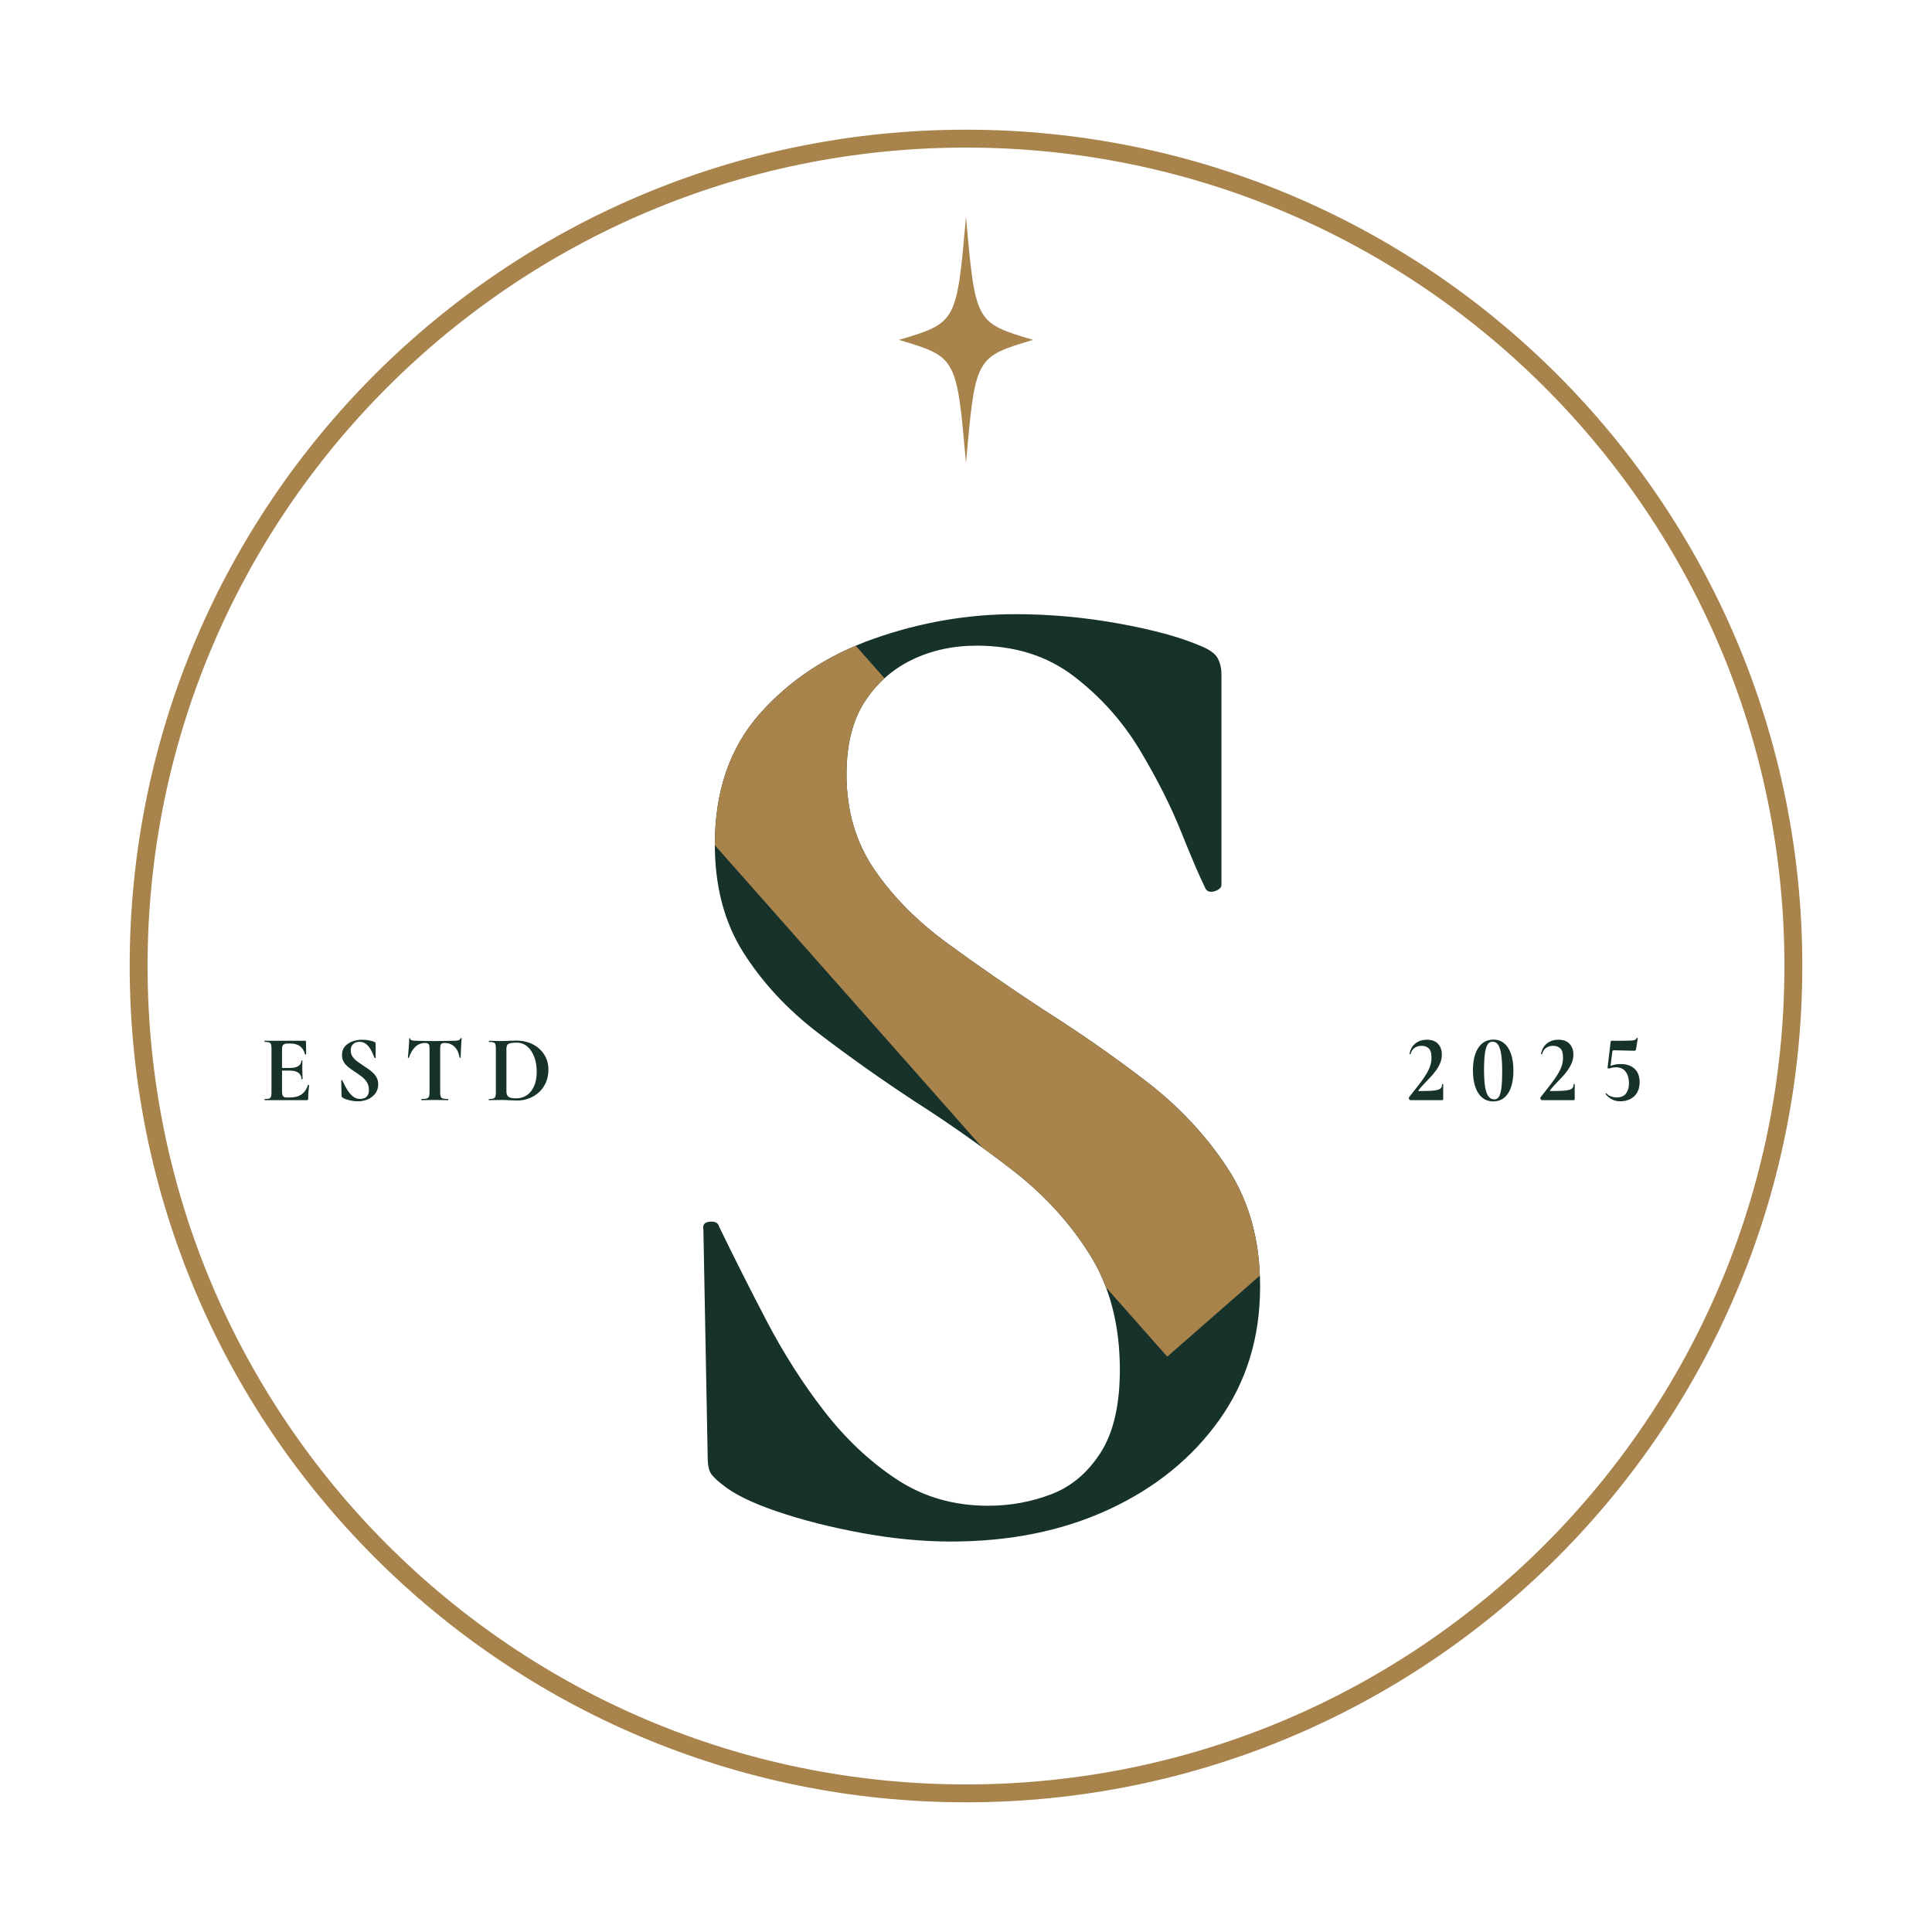
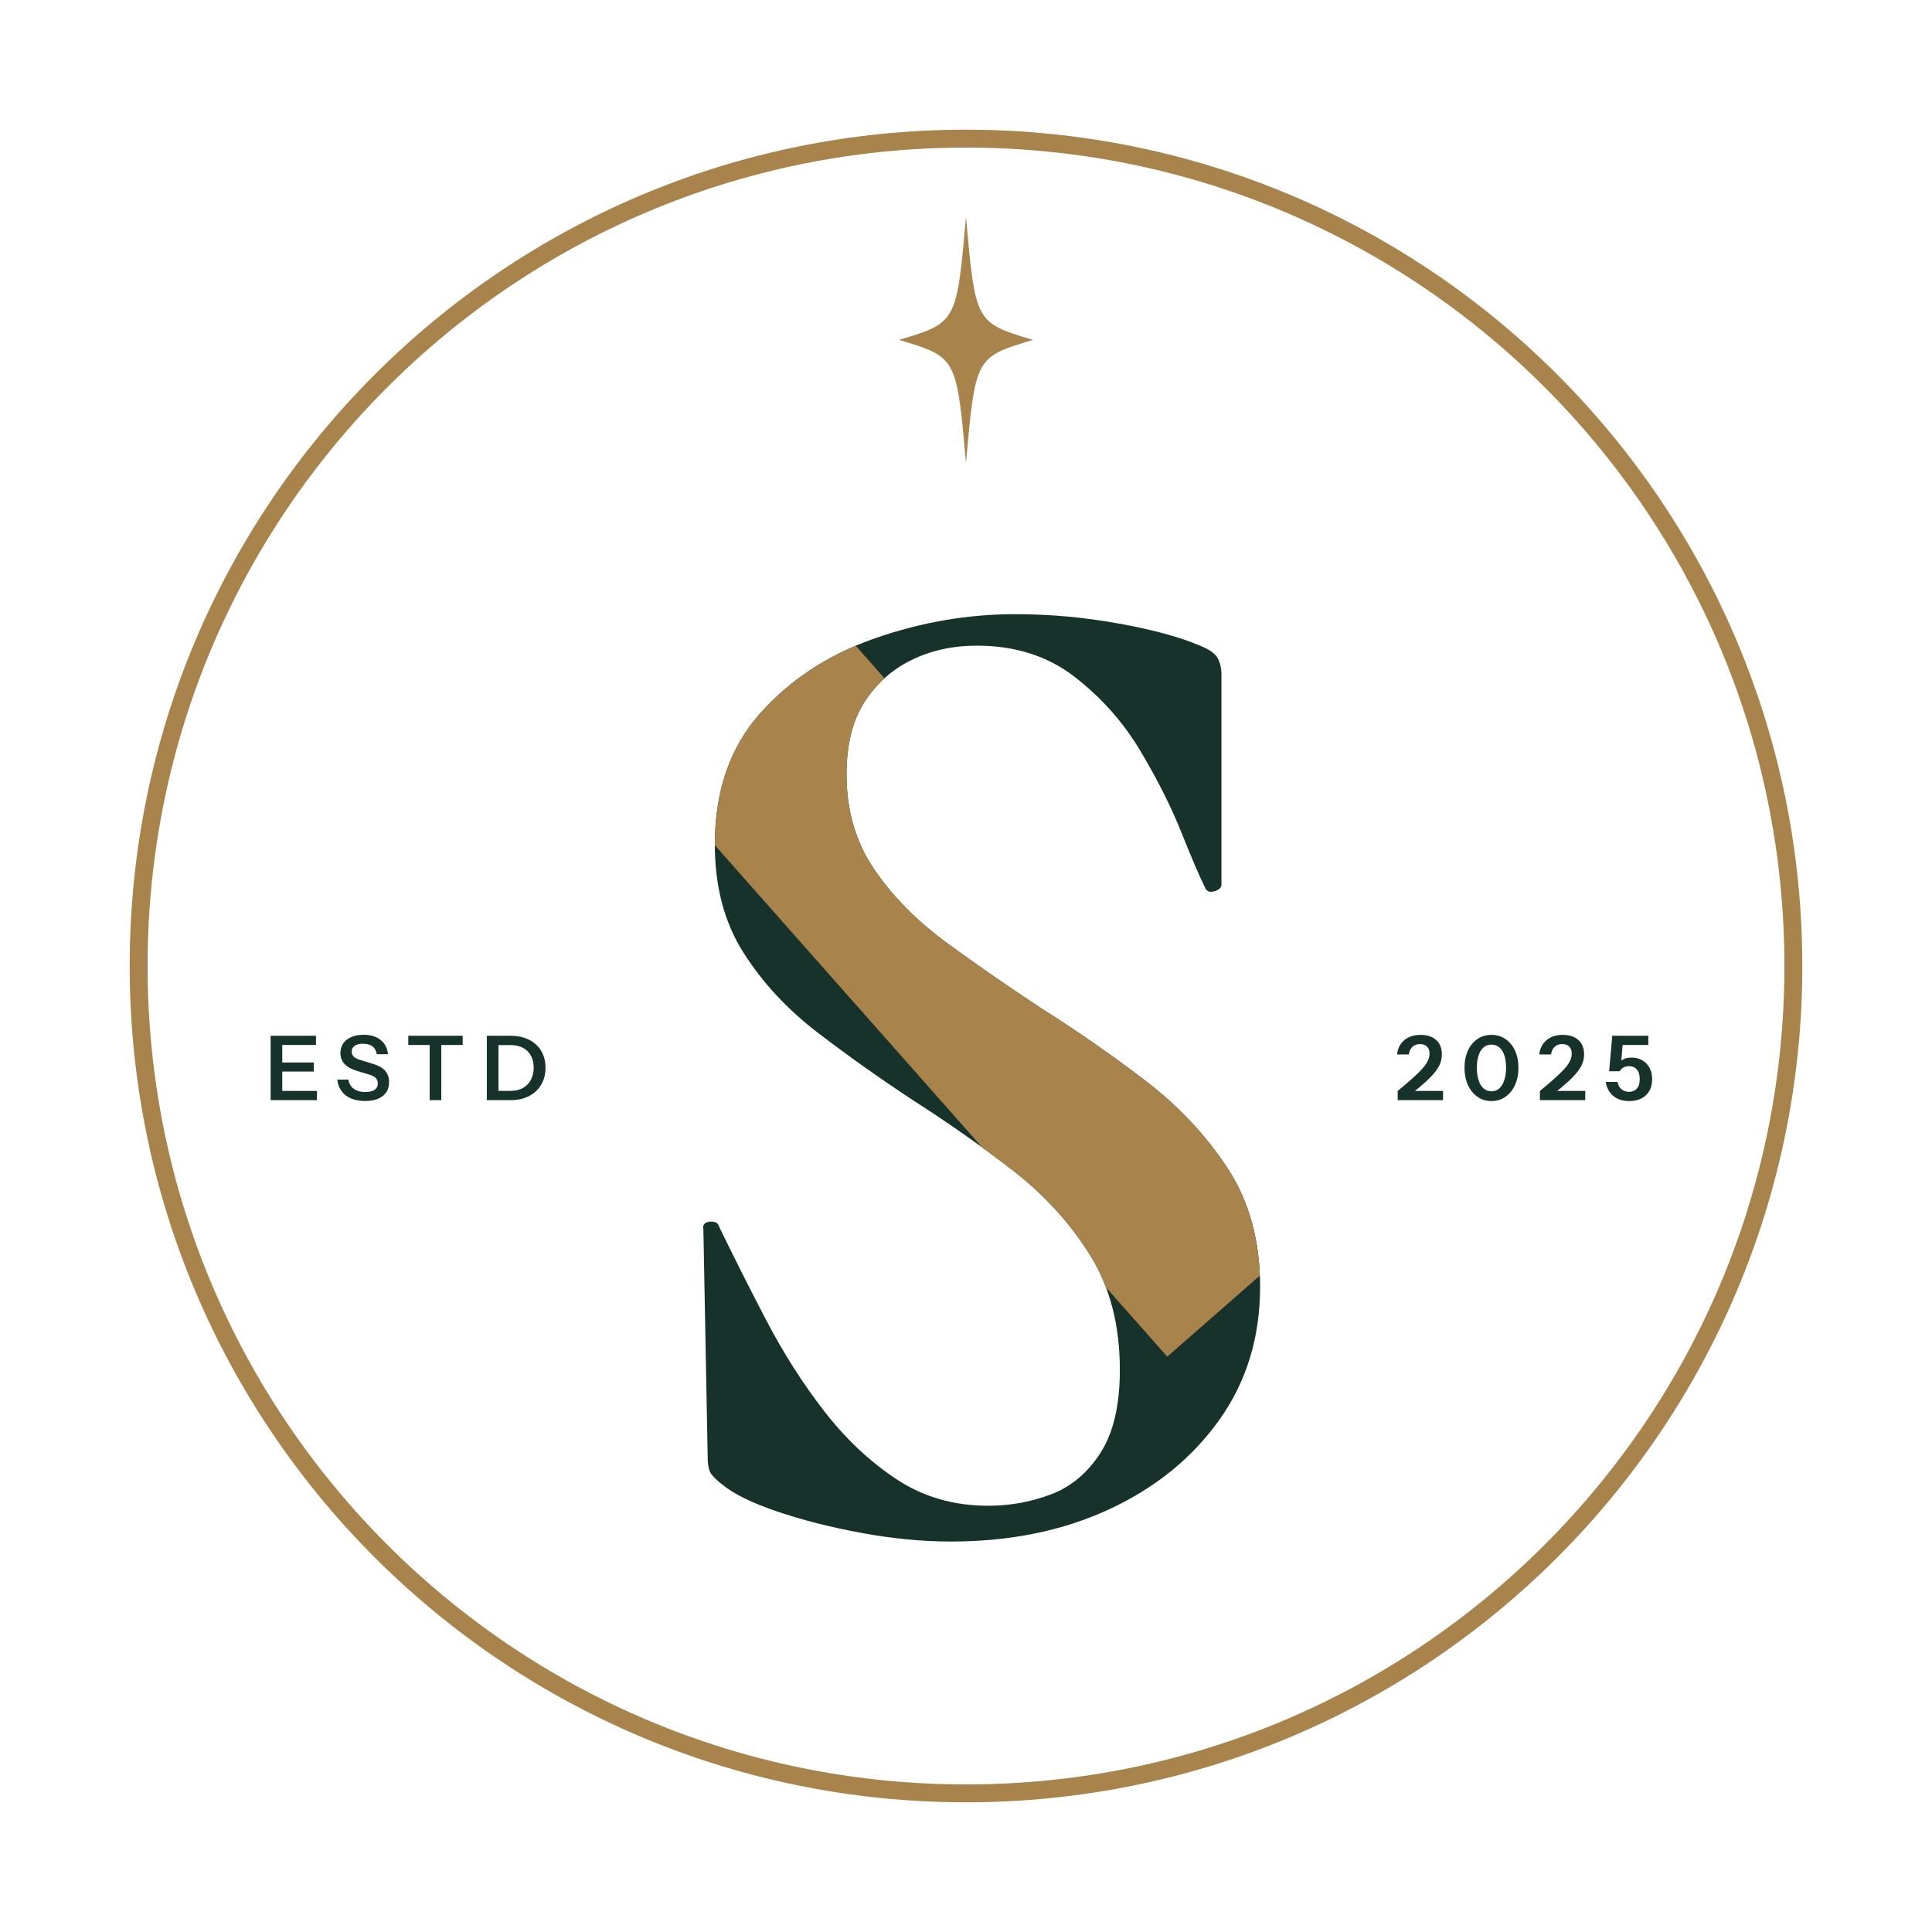
<svg xmlns="http://www.w3.org/2000/svg" viewBox="0 0 172.80 172.80" width="173" height="173" role="img" aria-label="Soft Systems Studio">
  <g transform="translate(6.4 6.4)">
    <g>
      <circle cx="80" cy="80" r="74" fill="none" stroke="#A8834B" stroke-width="1.6" />
      <path class="sparkle" fill="#A8834B" d="M80.00,13.00 C80.84,22.46 80.84,22.46 86.00,24.00 C80.84,25.54 80.84,25.54 80.00,35.00 C79.16,25.54 79.16,25.54 74.00,24.00 C79.16,22.46 79.16,22.46 80.00,13.00 Z" />
      <g transform="translate(0 2.94)">
        <defs>
          <clipPath id="ss-spine">
            <path d="M52,60 L68,46 L114,98 L98,112 Z" />
          </clipPath>
        </defs>
        <g transform="translate(80.0 80.0) scale(1.0) translate(-80.0 -80.0)">
          <path transform="translate(47.04 127)" d="M22.272 -67.072Q22.272 -62.208 24.768 -58.56Q27.264 -54.912 31.296 -51.968Q35.328 -49.024 39.808 -46.08Q44.672 -43.008 49.088 -39.616Q53.504 -36.224 56.384 -31.808Q59.264 -27.392 59.264 -21.248Q59.264 -14.464 55.616 -9.344Q51.968 -4.224 45.76 -1.344Q39.552 1.536 31.616 1.536Q27.776 1.536 23.616 0.768Q19.456 0.0 16.064 -1.152Q12.672 -2.304 11.136 -3.584Q10.624 -3.968 10.24 -4.416Q9.856 -4.864 9.856 -6.016L9.472 -26.368Q9.344 -27.008 10.048 -27.072Q10.752 -27.136 10.88 -26.624Q12.8 -22.656 15.104 -18.24Q17.408 -13.824 20.288 -10.112Q23.168 -6.4 26.752 -4.032Q30.336 -1.664 34.944 -1.664Q37.888 -1.664 40.576 -2.688Q43.264 -3.712 44.992 -6.4Q46.72 -9.088 46.72 -13.824Q46.72 -19.84 44.032 -24.128Q41.344 -28.416 37.12 -31.68Q32.896 -34.944 28.288 -37.888Q23.808 -40.832 19.712 -43.968Q15.616 -47.104 13.056 -51.136Q10.496 -55.168 10.496 -60.8Q10.496 -67.968 14.528 -72.512Q18.56 -77.056 24.768 -79.232Q30.976 -81.408 37.376 -81.408Q41.984 -81.408 46.592 -80.576Q51.2 -79.744 53.888 -78.592Q55.168 -78.08 55.488 -77.44Q55.808 -76.8 55.808 -76.032V-57.216Q55.808 -56.832 55.232 -56.64Q54.656 -56.448 54.4 -56.832Q53.632 -58.368 52.224 -61.888Q50.816 -65.408 48.512 -69.248Q46.208 -73.088 42.624 -75.84Q39.04 -78.592 33.92 -78.592Q30.72 -78.592 28.096 -77.312Q25.472 -76.032 23.872 -73.536Q22.272 -71.04 22.272 -67.072Z" fill="#17312B" />
          <g clip-path="url(#ss-spine)">
            <path transform="translate(47.04 127)" d="M22.272 -67.072Q22.272 -62.208 24.768 -58.56Q27.264 -54.912 31.296 -51.968Q35.328 -49.024 39.808 -46.08Q44.672 -43.008 49.088 -39.616Q53.504 -36.224 56.384 -31.808Q59.264 -27.392 59.264 -21.248Q59.264 -14.464 55.616 -9.344Q51.968 -4.224 45.76 -1.344Q39.552 1.536 31.616 1.536Q27.776 1.536 23.616 0.768Q19.456 0.0 16.064 -1.152Q12.672 -2.304 11.136 -3.584Q10.624 -3.968 10.24 -4.416Q9.856 -4.864 9.856 -6.016L9.472 -26.368Q9.344 -27.008 10.048 -27.072Q10.752 -27.136 10.88 -26.624Q12.8 -22.656 15.104 -18.24Q17.408 -13.824 20.288 -10.112Q23.168 -6.4 26.752 -4.032Q30.336 -1.664 34.944 -1.664Q37.888 -1.664 40.576 -2.688Q43.264 -3.712 44.992 -6.4Q46.72 -9.088 46.72 -13.824Q46.72 -19.84 44.032 -24.128Q41.344 -28.416 37.12 -31.68Q32.896 -34.944 28.288 -37.888Q23.808 -40.832 19.712 -43.968Q15.616 -47.104 13.056 -51.136Q10.496 -55.168 10.496 -60.8Q10.496 -67.968 14.528 -72.512Q18.56 -77.056 24.768 -79.232Q30.976 -81.408 37.376 -81.408Q41.984 -81.408 46.592 -80.576Q51.2 -79.744 53.888 -78.592Q55.168 -78.08 55.488 -77.44Q55.808 -76.8 55.808 -76.032V-57.216Q55.808 -56.832 55.232 -56.64Q54.656 -56.448 54.4 -56.832Q53.632 -58.368 52.224 -61.888Q50.816 -65.408 48.512 -69.248Q46.208 -73.088 42.624 -75.84Q39.04 -78.592 33.92 -78.592Q30.72 -78.592 28.096 -77.312Q25.472 -76.032 23.872 -73.536Q22.272 -71.04 22.272 -67.072Z" fill="#A8834B" />
          </g>
        </g>
      </g>
-       <path transform="translate(16.93 92.00)" d="M4.106 0.0H0.349Q0.323 0.0 0.323 -0.051Q0.323 -0.102 0.349 -0.102Q0.612 -0.102 0.74 -0.145Q0.867 -0.187 0.91 -0.315Q0.952 -0.442 0.952 -0.689V-4.624Q0.952 -4.871 0.91 -4.994Q0.867 -5.117 0.74 -5.164Q0.612 -5.211 0.349 -5.211Q0.323 -5.211 0.323 -5.261Q0.323 -5.312 0.349 -5.312H3.953Q4.038 -5.312 4.038 -5.236L4.054 -4.106Q4.054 -4.089 4.012 -4.08Q3.97 -4.072 3.953 -4.097Q3.817 -4.599 3.494 -4.832Q3.171 -5.066 2.644 -5.066H2.389Q2.219 -5.066 2.108 -5.019Q1.998 -4.973 1.947 -4.87Q1.896 -4.769 1.896 -4.615V-0.723Q1.896 -0.561 1.938 -0.451Q1.981 -0.34 2.066 -0.289Q2.151 -0.238 2.287 -0.238H2.567Q3.23 -0.238 3.63 -0.51Q4.029 -0.782 4.216 -1.352Q4.224 -1.377 4.271 -1.364Q4.318 -1.352 4.318 -1.335Q4.284 -1.088 4.259 -0.752Q4.233 -0.417 4.233 -0.128Q4.233 0.0 4.106 0.0ZM3.63 -1.896Q3.63 -2.244 3.366 -2.444Q3.103 -2.644 2.593 -2.644H1.445V-2.882H2.601Q3.103 -2.882 3.362 -3.056Q3.621 -3.23 3.621 -3.528Q3.621 -3.553 3.668 -3.553Q3.715 -3.553 3.715 -3.528Q3.715 -3.247 3.71 -3.09Q3.706 -2.933 3.706 -2.763Q3.706 -2.55 3.719 -2.346Q3.732 -2.142 3.732 -1.896Q3.732 -1.879 3.681 -1.879Q3.63 -1.879 3.63 -1.896ZM8.041 -4.454Q8.041 -4.131 8.207 -3.889Q8.373 -3.647 8.64 -3.451Q8.908 -3.256 9.206 -3.06Q9.529 -2.856 9.822 -2.631Q10.115 -2.405 10.306 -2.112Q10.498 -1.819 10.498 -1.411Q10.498 -0.961 10.255 -0.621Q10.013 -0.281 9.601 -0.089Q9.189 0.102 8.662 0.102Q8.407 0.102 8.13 0.051Q7.854 0.0 7.629 -0.077Q7.404 -0.153 7.302 -0.238Q7.268 -0.264 7.242 -0.293Q7.216 -0.323 7.216 -0.4L7.191 -1.751Q7.183 -1.794 7.229 -1.798Q7.276 -1.802 7.285 -1.768Q7.412 -1.505 7.565 -1.211Q7.718 -0.918 7.909 -0.671Q8.101 -0.425 8.338 -0.268Q8.576 -0.111 8.883 -0.111Q9.078 -0.111 9.256 -0.179Q9.435 -0.247 9.55 -0.425Q9.665 -0.604 9.665 -0.918Q9.665 -1.318 9.486 -1.602Q9.308 -1.887 9.027 -2.104Q8.747 -2.321 8.441 -2.516Q8.143 -2.712 7.871 -2.92Q7.599 -3.128 7.429 -3.396Q7.259 -3.664 7.259 -4.038Q7.259 -4.514 7.527 -4.815Q7.795 -5.117 8.207 -5.261Q8.619 -5.406 9.044 -5.406Q9.35 -5.406 9.656 -5.351Q9.962 -5.296 10.141 -5.219Q10.226 -5.185 10.247 -5.143Q10.268 -5.1 10.268 -5.049V-3.8Q10.268 -3.774 10.23 -3.761Q10.192 -3.749 10.175 -3.774Q10.123 -3.876 10.03 -4.11Q9.937 -4.344 9.784 -4.599Q9.631 -4.854 9.393 -5.036Q9.155 -5.219 8.815 -5.219Q8.602 -5.219 8.428 -5.134Q8.254 -5.049 8.147 -4.883Q8.041 -4.718 8.041 -4.454ZM14.697 -5.117Q14.178 -5.117 13.817 -4.773Q13.456 -4.429 13.243 -3.8Q13.235 -3.774 13.192 -3.778Q13.149 -3.783 13.149 -3.808Q13.166 -3.927 13.183 -4.144Q13.2 -4.361 13.222 -4.616Q13.243 -4.871 13.256 -5.109Q13.268 -5.347 13.268 -5.5Q13.268 -5.542 13.315 -5.542Q13.362 -5.542 13.362 -5.5Q13.362 -5.415 13.451 -5.376Q13.54 -5.338 13.655 -5.325Q13.77 -5.312 13.847 -5.312Q14.578 -5.287 15.555 -5.287Q16.15 -5.287 16.507 -5.3Q16.864 -5.312 17.195 -5.312Q17.502 -5.312 17.659 -5.351Q17.816 -5.389 17.858 -5.525Q17.867 -5.559 17.914 -5.559Q17.96 -5.559 17.96 -5.525Q17.944 -5.389 17.931 -5.147Q17.918 -4.905 17.905 -4.637Q17.892 -4.369 17.884 -4.144Q17.876 -3.919 17.876 -3.808Q17.876 -3.783 17.833 -3.783Q17.791 -3.783 17.782 -3.808Q17.654 -4.48 17.302 -4.798Q16.949 -5.117 16.448 -5.117Q16.277 -5.117 16.188 -5.07Q16.099 -5.024 16.069 -4.913Q16.04 -4.803 16.04 -4.607V-0.689Q16.04 -0.442 16.09 -0.315Q16.142 -0.187 16.29 -0.145Q16.439 -0.102 16.745 -0.102Q16.77 -0.102 16.77 -0.051Q16.77 0.0 16.745 0.0Q16.507 0.0 16.209 -0.009Q15.912 -0.017 15.555 -0.017Q15.215 -0.017 14.918 -0.009Q14.62 0.0 14.373 0.0Q14.348 0.0 14.348 -0.051Q14.348 -0.102 14.373 -0.102Q14.671 -0.102 14.824 -0.145Q14.977 -0.187 15.032 -0.315Q15.088 -0.442 15.088 -0.689V-4.624Q15.088 -4.811 15.058 -4.917Q15.028 -5.024 14.943 -5.07Q14.858 -5.117 14.697 -5.117ZM22.916 0.034Q22.644 0.034 22.236 0.009Q21.828 -0.017 21.488 -0.017Q21.182 -0.017 20.901 -0.009Q20.621 0.0 20.4 0.0Q20.383 0.0 20.383 -0.051Q20.383 -0.102 20.4 -0.102Q20.663 -0.102 20.795 -0.145Q20.927 -0.187 20.974 -0.315Q21.02 -0.442 21.02 -0.689V-4.624Q21.02 -4.871 20.978 -4.994Q20.936 -5.117 20.804 -5.164Q20.672 -5.211 20.417 -5.211Q20.392 -5.211 20.392 -5.261Q20.392 -5.312 20.417 -5.312Q20.638 -5.312 20.91 -5.3Q21.182 -5.287 21.497 -5.287Q21.802 -5.287 22.168 -5.308Q22.534 -5.33 22.797 -5.33Q23.681 -5.33 24.336 -4.99Q24.99 -4.65 25.355 -4.063Q25.721 -3.477 25.721 -2.746Q25.721 -2.108 25.5 -1.594Q25.279 -1.08 24.888 -0.718Q24.497 -0.357 23.991 -0.162Q23.485 0.034 22.916 0.034ZM22.831 -0.162Q23.366 -0.162 23.783 -0.438Q24.2 -0.714 24.438 -1.25Q24.675 -1.785 24.675 -2.558Q24.675 -3.281 24.454 -3.868Q24.233 -4.454 23.834 -4.798Q23.434 -5.143 22.882 -5.143Q22.389 -5.143 22.176 -5.049Q21.964 -4.956 21.964 -4.607V-0.782Q21.964 -0.468 22.13 -0.315Q22.296 -0.162 22.831 -0.162Z" fill="#17312B" />
-       <path transform="translate(119.39 92.00)" d="M0.332 0.0Q0.298 0.0 0.242 -0.102Q0.187 -0.204 0.221 -0.238Q0.757 -0.918 1.143 -1.419Q1.53 -1.921 1.772 -2.321Q2.014 -2.72 2.129 -3.073Q2.244 -3.426 2.244 -3.8Q2.244 -4.42 1.989 -4.641Q1.734 -4.862 1.369 -4.862Q0.969 -4.862 0.71 -4.662Q0.451 -4.463 0.374 -4.114Q0.366 -4.097 0.319 -4.106Q0.272 -4.114 0.281 -4.139Q0.374 -4.718 0.79 -5.062Q1.207 -5.406 1.836 -5.406Q2.491 -5.406 2.831 -5.036Q3.171 -4.667 3.171 -4.089Q3.171 -3.681 3.022 -3.324Q2.873 -2.967 2.635 -2.639Q2.397 -2.312 2.112 -2.014Q1.828 -1.717 1.556 -1.432Q1.284 -1.148 1.08 -0.876Q1.046 -0.816 1.122 -0.816Q1.768 -0.816 2.176 -0.837Q2.584 -0.859 2.805 -0.922Q3.026 -0.986 3.107 -1.105Q3.188 -1.224 3.188 -1.42Q3.188 -1.445 3.239 -1.445Q3.29 -1.445 3.29 -1.42V-0.093Q3.29 -0.06 3.272 -0.03Q3.256 0.0 3.213 0.0Q2.796 0.0 2.295 0.0Q1.794 0.0 1.284 0.0Q0.774 0.0 0.332 0.0ZM7.769 0.111Q7.2 0.111 6.792 -0.221Q6.384 -0.552 6.167 -1.173Q5.95 -1.794 5.95 -2.661Q5.95 -3.528 6.167 -4.144Q6.384 -4.76 6.796 -5.087Q7.208 -5.415 7.786 -5.415Q8.347 -5.415 8.747 -5.083Q9.146 -4.752 9.359 -4.131Q9.571 -3.511 9.571 -2.635Q9.571 -1.777 9.359 -1.16Q9.146 -0.544 8.742 -0.217Q8.338 0.111 7.769 0.111ZM7.871 -0.068Q8.126 -0.068 8.279 -0.319Q8.432 -0.57 8.5 -1.114Q8.568 -1.658 8.568 -2.533Q8.568 -3.502 8.479 -4.097Q8.389 -4.692 8.198 -4.964Q8.007 -5.236 7.693 -5.236Q7.429 -5.236 7.263 -4.981Q7.098 -4.726 7.021 -4.174Q6.945 -3.621 6.945 -2.72Q6.945 -1.777 7.038 -1.19Q7.132 -0.604 7.34 -0.336Q7.548 -0.068 7.871 -0.068ZM12.096 0.0Q12.062 0.0 12.006 -0.102Q11.951 -0.204 11.985 -0.238Q12.521 -0.918 12.907 -1.419Q13.294 -1.921 13.536 -2.321Q13.779 -2.72 13.893 -3.073Q14.008 -3.426 14.008 -3.8Q14.008 -4.42 13.753 -4.641Q13.498 -4.862 13.133 -4.862Q12.733 -4.862 12.474 -4.662Q12.215 -4.463 12.138 -4.114Q12.13 -4.097 12.083 -4.106Q12.036 -4.114 12.045 -4.139Q12.138 -4.718 12.555 -5.062Q12.971 -5.406 13.6 -5.406Q14.255 -5.406 14.595 -5.036Q14.935 -4.667 14.935 -4.089Q14.935 -3.681 14.786 -3.324Q14.637 -2.967 14.399 -2.639Q14.161 -2.312 13.876 -2.014Q13.592 -1.717 13.32 -1.432Q13.048 -1.148 12.844 -0.876Q12.81 -0.816 12.886 -0.816Q13.532 -0.816 13.94 -0.837Q14.348 -0.859 14.569 -0.922Q14.79 -0.986 14.871 -1.105Q14.952 -1.224 14.952 -1.42Q14.952 -1.445 15.003 -1.445Q15.054 -1.445 15.054 -1.42V-0.093Q15.054 -0.06 15.037 -0.03Q15.02 0.0 14.977 0.0Q14.561 0.0 14.059 0.0Q13.558 0.0 13.048 0.0Q12.538 0.0 12.096 0.0ZM18.08 -2.831Q17.978 -2.831 17.995 -2.933L18.267 -5.211Q18.275 -5.27 18.292 -5.291Q18.309 -5.312 18.377 -5.312Q19.159 -5.312 19.593 -5.317Q20.026 -5.321 20.226 -5.342Q20.426 -5.364 20.494 -5.415Q20.562 -5.466 20.604 -5.559Q20.613 -5.576 20.655 -5.572Q20.698 -5.568 20.689 -5.534L20.545 -4.59Q20.528 -4.488 20.494 -4.454Q20.46 -4.42 20.349 -4.42L18.556 -4.463Q18.445 -4.463 18.42 -4.344L18.241 -2.941ZM17.893 -0.604Q18.063 -0.417 18.309 -0.332Q18.556 -0.247 18.811 -0.247Q19.389 -0.247 19.648 -0.604Q19.907 -0.961 19.907 -1.505Q19.907 -2.134 19.618 -2.537Q19.329 -2.941 18.751 -2.941Q18.488 -2.941 18.309 -2.886Q18.131 -2.831 18.08 -2.831Q18.063 -2.831 18.08 -2.92Q18.097 -3.009 18.105 -3.026Q18.224 -3.069 18.517 -3.149Q18.811 -3.23 19.168 -3.23Q19.95 -3.23 20.404 -2.814Q20.859 -2.397 20.859 -1.598Q20.859 -1.046 20.625 -0.663Q20.392 -0.281 20.001 -0.089Q19.61 0.102 19.117 0.102Q18.717 0.102 18.403 -0.06Q18.088 -0.221 17.816 -0.536Q17.799 -0.57 17.837 -0.604Q17.876 -0.638 17.893 -0.604Z" fill="#17312B" />
+       <path transform="translate(17.31 92.00)" d="M0.496 0.0V-5.76H1.536V0.0ZM0.992 0.0V-0.824H4.64V0.0ZM0.992 -2.56V-3.368H4.36V-2.56ZM0.992 -4.936V-5.76H4.552V-4.936ZM8.944 0.072Q7.856 0.072 7.212 -0.428Q6.568 -0.928 6.456 -1.84H7.456Q7.528 -1.312 7.928 -1.02Q8.328 -0.728 8.976 -0.728Q9.512 -0.728 9.796 -0.924Q10.08 -1.12 10.08 -1.472Q10.08 -1.784 9.904 -1.976Q9.728 -2.168 9.312 -2.288L8.272 -2.6Q7.48 -2.84 7.108 -3.232Q6.736 -3.624 6.736 -4.216Q6.736 -4.712 6.992 -5.08Q7.248 -5.448 7.716 -5.648Q8.184 -5.848 8.808 -5.848Q9.768 -5.848 10.34 -5.38Q10.912 -4.912 10.992 -4.112H9.992Q9.904 -4.592 9.592 -4.82Q9.28 -5.048 8.752 -5.048Q8.288 -5.048 8.016 -4.864Q7.744 -4.68 7.744 -4.36Q7.744 -4.096 7.908 -3.912Q8.072 -3.728 8.52 -3.592L9.576 -3.272Q10.368 -3.04 10.728 -2.64Q11.088 -2.24 11.088 -1.624Q11.088 -0.808 10.524 -0.368Q9.96 0.072 8.944 0.072ZM14.72 0.0V-4.936H12.808V-5.76H17.672V-4.936H15.76V0.0ZM20.464 0.0V-0.832H21.952Q22.608 -0.832 23.072 -1.096Q23.536 -1.36 23.78 -1.832Q24.024 -2.304 24.024 -2.912Q24.024 -3.512 23.78 -3.968Q23.536 -4.424 23.076 -4.676Q22.616 -4.928 21.952 -4.928H20.48V-5.76H21.952Q22.896 -5.76 23.6 -5.408Q24.304 -5.056 24.692 -4.412Q25.08 -3.768 25.08 -2.896Q25.08 -2.024 24.688 -1.372Q24.296 -0.72 23.596 -0.36Q22.896 0.0 21.96 0.0ZM19.832 0.0V-5.76H20.872V0.0Z" fill="#17312B" />
+       <path transform="translate(118.37 92.00)" d="M0.24 0.0V-0.824Q1.056 -1.496 1.604 -1.988Q2.152 -2.48 2.48 -2.856Q2.808 -3.232 2.948 -3.548Q3.088 -3.864 3.088 -4.168Q3.088 -4.568 2.864 -4.792Q2.64 -5.016 2.24 -5.016Q1.824 -5.016 1.56 -4.772Q1.296 -4.528 1.24 -4.088H0.184Q0.272 -4.896 0.832 -5.368Q1.392 -5.84 2.288 -5.84Q3.176 -5.84 3.684 -5.38Q4.192 -4.92 4.192 -4.104Q4.192 -3.696 4.052 -3.316Q3.912 -2.936 3.588 -2.524Q3.264 -2.112 2.724 -1.62Q2.184 -1.128 1.376 -0.504L1.128 -0.824H4.296V0.0ZM8.624 0.08Q7.92 0.08 7.376 -0.3Q6.832 -0.68 6.524 -1.356Q6.216 -2.032 6.216 -2.904Q6.216 -3.776 6.52 -4.436Q6.824 -5.096 7.372 -5.468Q7.92 -5.84 8.624 -5.84Q9.336 -5.84 9.88 -5.468Q10.424 -5.096 10.732 -4.436Q11.04 -3.776 11.04 -2.904Q11.04 -2.024 10.732 -1.352Q10.424 -0.68 9.88 -0.3Q9.336 0.08 8.624 0.08ZM8.624 -0.792Q9.064 -0.792 9.352 -1.072Q9.64 -1.352 9.788 -1.832Q9.936 -2.312 9.936 -2.912Q9.936 -3.512 9.792 -3.976Q9.648 -4.44 9.356 -4.704Q9.064 -4.968 8.624 -4.968Q8.192 -4.968 7.9 -4.7Q7.608 -4.432 7.464 -3.968Q7.32 -3.504 7.32 -2.912Q7.32 -2.304 7.464 -1.824Q7.608 -1.344 7.904 -1.068Q8.2 -0.792 8.624 -0.792ZM12.96 0.0V-0.824Q13.776 -1.496 14.324 -1.988Q14.872 -2.48 15.2 -2.856Q15.528 -3.232 15.668 -3.548Q15.808 -3.864 15.808 -4.168Q15.808 -4.568 15.584 -4.792Q15.36 -5.016 14.96 -5.016Q14.544 -5.016 14.28 -4.772Q14.016 -4.528 13.96 -4.088H12.904Q12.992 -4.896 13.552 -5.368Q14.112 -5.84 15.008 -5.84Q15.896 -5.84 16.404 -5.38Q16.912 -4.92 16.912 -4.104Q16.912 -3.696 16.772 -3.316Q16.632 -2.936 16.308 -2.524Q15.984 -2.112 15.444 -1.62Q14.904 -1.128 14.096 -0.504L13.848 -0.824H17.016V0.0ZM20.952 0.08Q20.08 0.08 19.528 -0.376Q18.976 -0.832 18.848 -1.632H19.904Q19.976 -1.208 20.26 -0.976Q20.544 -0.744 20.928 -0.744Q21.352 -0.744 21.62 -1.024Q21.888 -1.304 21.888 -1.888Q21.888 -2.456 21.628 -2.748Q21.368 -3.04 20.936 -3.04Q20.656 -3.04 20.432 -2.92Q20.208 -2.8 20.096 -2.584H19.152L19.432 -5.76H22.656V-4.936H19.856L20.368 -5.08L20.208 -3.104L19.888 -3.16Q20.08 -3.456 20.384 -3.632Q20.688 -3.808 21.152 -3.808Q21.704 -3.808 22.116 -3.568Q22.528 -3.328 22.764 -2.9Q23.0 -2.472 23.0 -1.872Q23.0 -1.256 22.744 -0.82Q22.488 -0.384 22.032 -0.152Q21.576 0.08 20.952 0.08Z" fill="#17312B" />
    </g>
  </g>
</svg>
